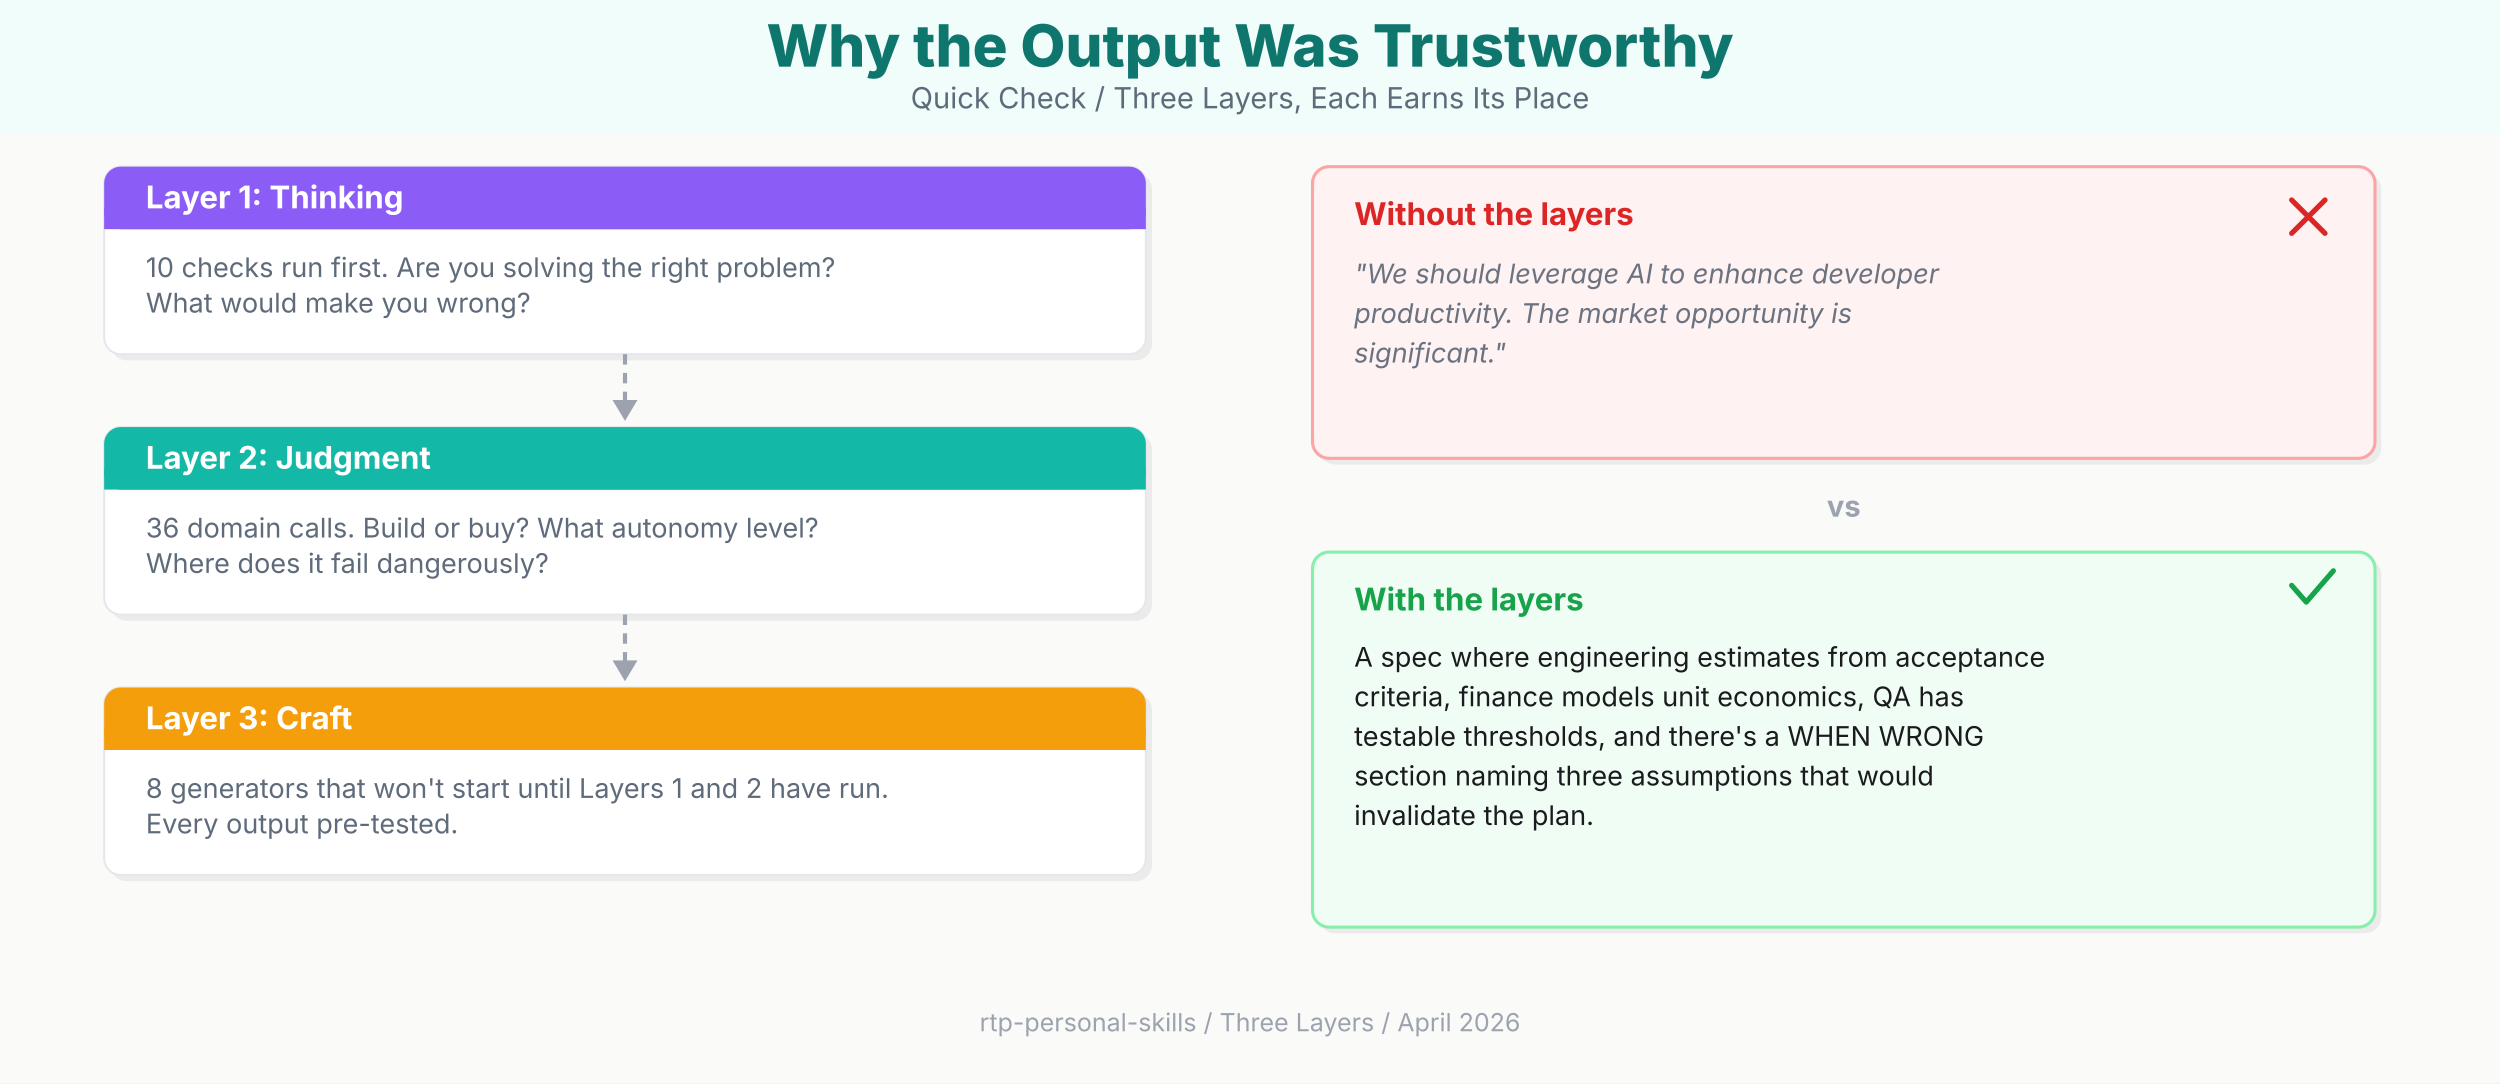
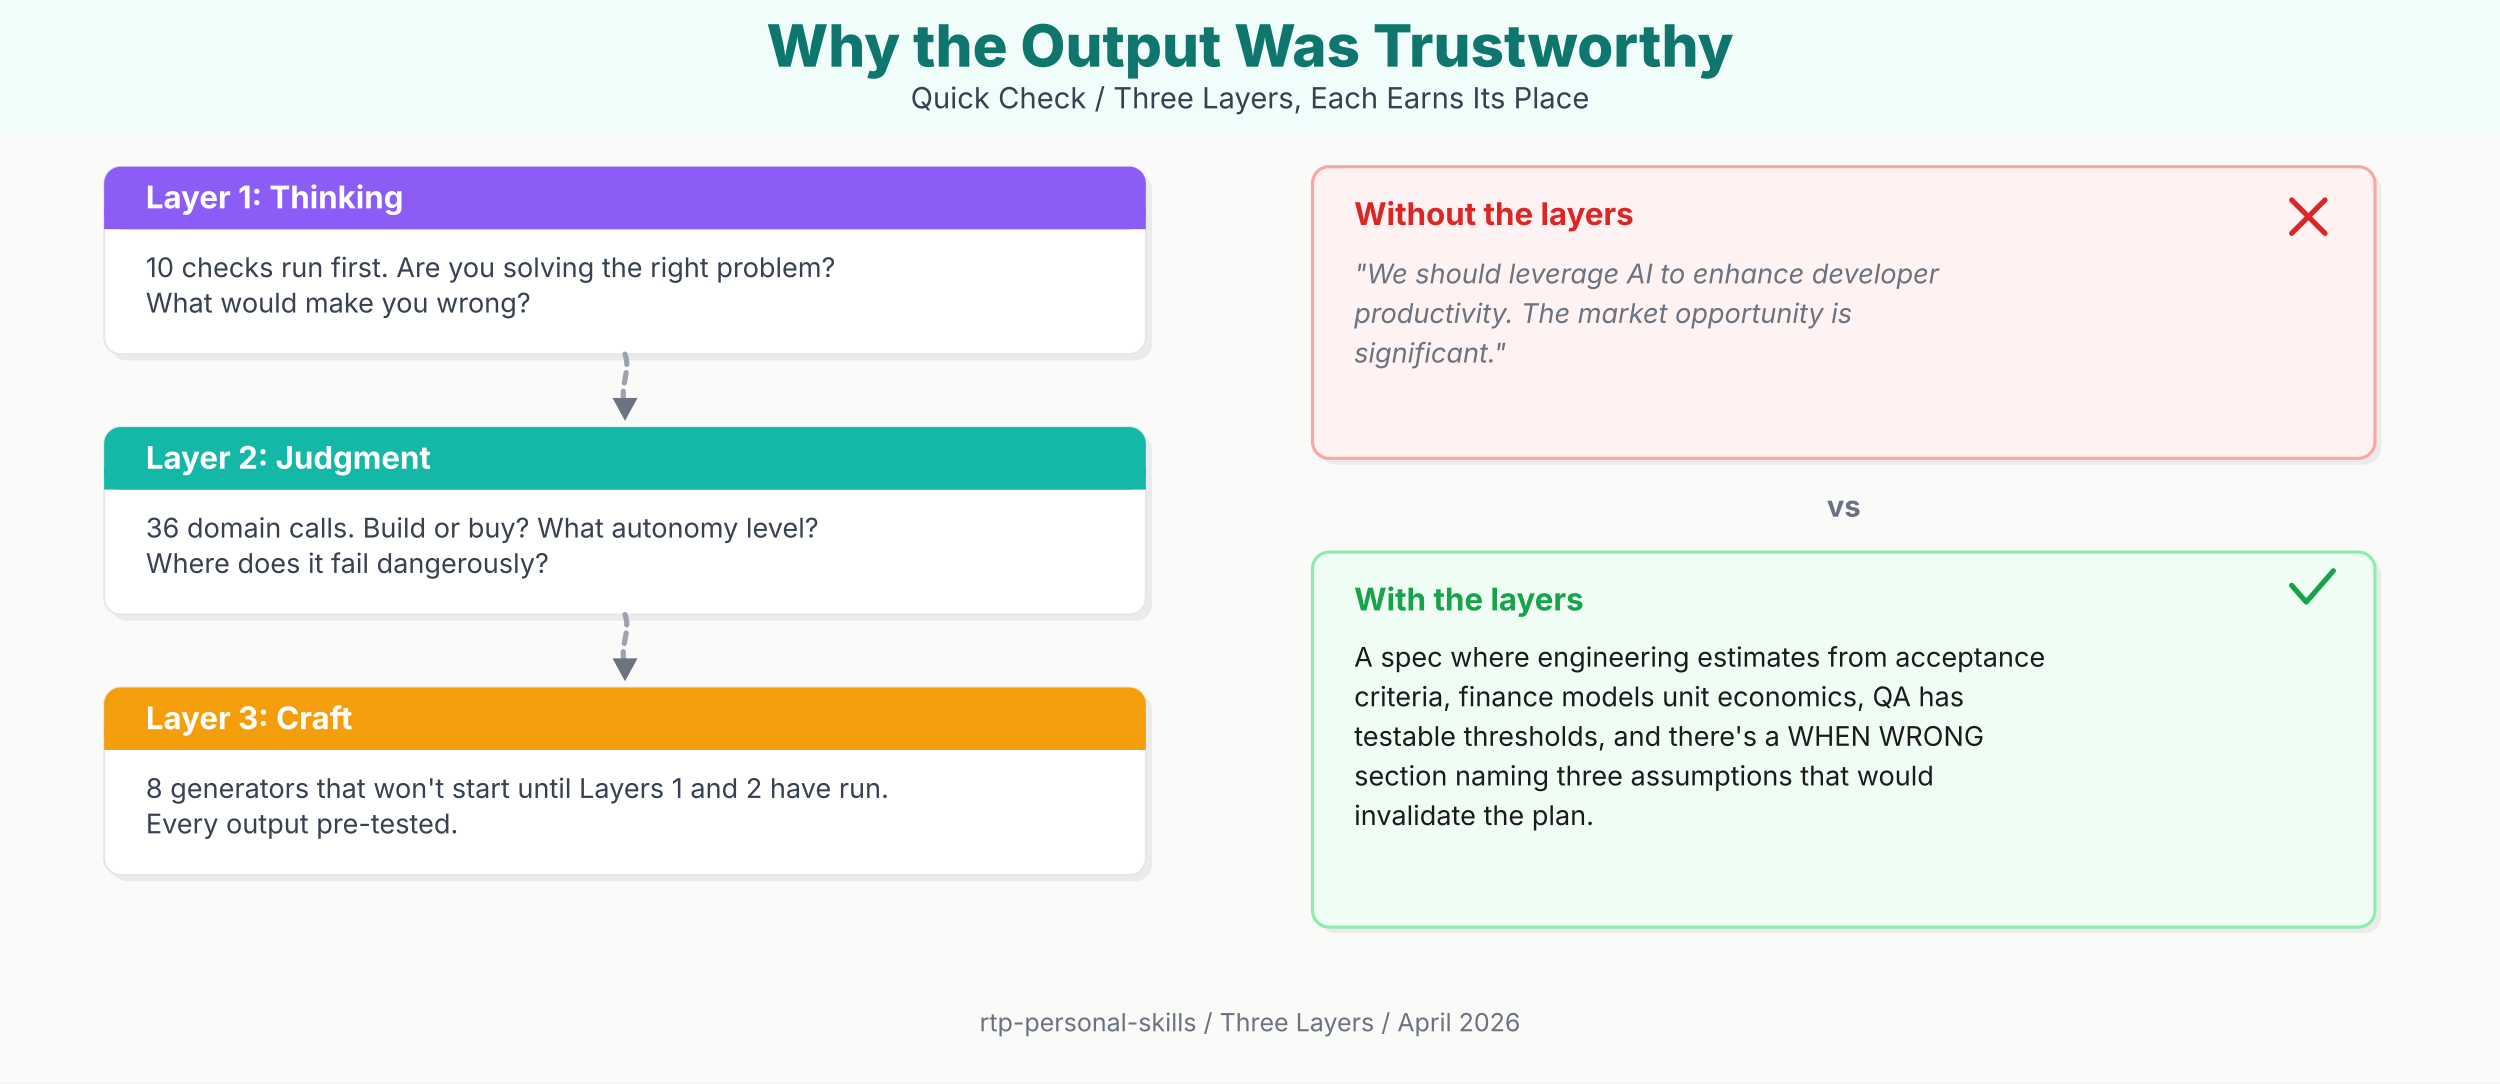
<svg xmlns="http://www.w3.org/2000/svg" viewBox="0 0 1200 520" width="1200" height="520">
  <rect x="0" y="0" width="1200" height="520" rx="0" fill="#FAFAF8" />
  <rect x="0" y="0" width="1200" height="64" fill="#F0FDFA" />
  <text x="600" y="32" text-anchor="middle" font-family="Inter, Segoe UI, sans-serif" font-size="28" font-weight="800" fill="#0F766E">Why the Output Was Trustworthy</text>
-   <text x="600" y="52" text-anchor="middle" font-family="Inter, Segoe UI, sans-serif" font-size="14" fill="#5F6B7A">Quick Check  /  Three Layers, Each Earns Its Place</text>
+   <text x="600" y="52" text-anchor="middle" font-family="Inter, Segoe UI, sans-serif" font-size="14" fill="#374151">Quick Check  /  Three Layers, Each Earns Its Place</text>
  <rect x="53" y="83" width="500" height="90" rx="8" fill="#D4D4D8" opacity="0.4" />
  <rect x="50" y="80" width="500" height="90" rx="8" fill="#FFFFFF" stroke="#E5E7EB" stroke-width="1" />
  <rect x="50" y="80" width="500" height="30" rx="8" fill="#8B5CF6" />
  <rect x="50" y="100" width="500" height="10" fill="#8B5CF6" />
  <text x="70" y="100" font-family="Inter, Segoe UI, sans-serif" font-size="15" font-weight="700" fill="#FFFFFF">Layer 1: Thinking</text>
-   <text x="70" y="133" font-family="Inter, Segoe UI, sans-serif" font-size="13" fill="#5F6B7A">10 checks run first. Are you solving the right problem?</text>
-   <text x="70" y="150" font-family="Inter, Segoe UI, sans-serif" font-size="13" fill="#5F6B7A">What would make you wrong?</text>
-   <line x1="300" y1="170" x2="300" y2="195" stroke="#9CA3AF" stroke-width="2" stroke-dasharray="5,4" />
-   <polygon points="294,192 300,202 306,192" fill="#9CA3AF" />
+   <text x="70" y="133" font-family="Inter, Segoe UI, sans-serif" font-size="13" fill="#374151">10 checks run first. Are you solving the right problem?</text>
+   <text x="70" y="150" font-family="Inter, Segoe UI, sans-serif" font-size="13" fill="#374151">What would make you wrong?</text>
+   <path d="M 300,170 C 303,178 297,186 300,194" stroke="#9CA3AF" stroke-width="2.5" stroke-dasharray="5,4" fill="none" stroke-linecap="round" />
+   <polygon points="294,191 300,202 306,191" fill="#6B7280" />
  <rect x="53" y="208" width="500" height="90" rx="8" fill="#D4D4D8" opacity="0.4" />
  <rect x="50" y="205" width="500" height="90" rx="8" fill="#FFFFFF" stroke="#E5E7EB" stroke-width="1" />
  <rect x="50" y="205" width="500" height="30" rx="8" fill="#14B8A6" />
  <rect x="50" y="225" width="500" height="10" fill="#14B8A6" />
  <text x="70" y="225" font-family="Inter, Segoe UI, sans-serif" font-size="15" font-weight="700" fill="#FFFFFF">Layer 2: Judgment</text>
-   <text x="70" y="258" font-family="Inter, Segoe UI, sans-serif" font-size="13" fill="#5F6B7A">36 domain calls. Build or buy? What autonomy level?</text>
-   <text x="70" y="275" font-family="Inter, Segoe UI, sans-serif" font-size="13" fill="#5F6B7A">Where does it fail dangerously?</text>
-   <line x1="300" y1="295" x2="300" y2="320" stroke="#9CA3AF" stroke-width="2" stroke-dasharray="5,4" />
-   <polygon points="294,317 300,327 306,317" fill="#9CA3AF" />
+   <text x="70" y="258" font-family="Inter, Segoe UI, sans-serif" font-size="13" fill="#374151">36 domain calls. Build or buy? What autonomy level?</text>
+   <text x="70" y="275" font-family="Inter, Segoe UI, sans-serif" font-size="13" fill="#374151">Where does it fail dangerously?</text>
+   <path d="M 300,295 C 303,303 297,311 300,319" stroke="#9CA3AF" stroke-width="2.5" stroke-dasharray="5,4" fill="none" stroke-linecap="round" />
+   <polygon points="294,316 300,327 306,316" fill="#6B7280" />
  <rect x="53" y="333" width="500" height="90" rx="8" fill="#D4D4D8" opacity="0.4" />
  <rect x="50" y="330" width="500" height="90" rx="8" fill="#FFFFFF" stroke="#E5E7EB" stroke-width="1" />
  <rect x="50" y="330" width="500" height="30" rx="8" fill="#F59E0B" />
  <rect x="50" y="350" width="500" height="10" fill="#F59E0B" />
  <text x="70" y="350" font-family="Inter, Segoe UI, sans-serif" font-size="15" font-weight="700" fill="#FFFFFF">Layer 3: Craft</text>
-   <text x="70" y="383" font-family="Inter, Segoe UI, sans-serif" font-size="13" fill="#5F6B7A">8 generators that won't start until Layers 1 and 2 have run.</text>
-   <text x="70" y="400" font-family="Inter, Segoe UI, sans-serif" font-size="13" fill="#5F6B7A">Every output pre-tested.</text>
+   <text x="70" y="383" font-family="Inter, Segoe UI, sans-serif" font-size="13" fill="#374151">8 generators that won't start until Layers 1 and 2 have run.</text>
+   <text x="70" y="400" font-family="Inter, Segoe UI, sans-serif" font-size="13" fill="#374151">Every output pre-tested.</text>
  <rect x="633" y="83" width="510" height="140" rx="8" fill="#D4D4D8" opacity="0.4" />
  <rect x="630" y="80" width="510" height="140" rx="8" fill="#FEF2F2" stroke="#FCA5A5" stroke-width="1.5" />
  <text x="650" y="108" font-family="Inter, Segoe UI, sans-serif" font-size="15" font-weight="700" fill="#DC2626">Without the layers</text>
  <text x="650" y="136" font-family="Inter, Segoe UI, sans-serif" font-size="13" font-style="italic" fill="#6B7280">"We should leverage AI to enhance developer</text>
  <text x="650" y="155" font-family="Inter, Segoe UI, sans-serif" font-size="13" font-style="italic" fill="#6B7280">productivity. The market opportunity is</text>
  <text x="650" y="174" font-family="Inter, Segoe UI, sans-serif" font-size="13" font-style="italic" fill="#6B7280">significant."</text>
  <line x1="1100" y1="96" x2="1116" y2="112" stroke="#DC2626" stroke-width="2.5" stroke-linecap="round" />
  <line x1="1116" y1="96" x2="1100" y2="112" stroke="#DC2626" stroke-width="2.5" stroke-linecap="round" />
-   <text x="885" y="248" text-anchor="middle" font-family="Inter, Segoe UI, sans-serif" font-size="14" font-weight="700" fill="#9CA3AF">vs</text>
+   <text x="885" y="248" text-anchor="middle" font-family="Inter, Segoe UI, sans-serif" font-size="14" font-weight="700" fill="#6B7280">vs</text>
  <rect x="633" y="268" width="510" height="180" rx="8" fill="#D4D4D8" opacity="0.4" />
  <rect x="630" y="265" width="510" height="180" rx="8" fill="#F0FDF4" stroke="#86EFAC" stroke-width="1.5" />
  <text x="650" y="293" font-family="Inter, Segoe UI, sans-serif" font-size="15" font-weight="700" fill="#16A34A">With the layers</text>
  <polyline points="1100,281 1107,289 1120,274" fill="none" stroke="#16A34A" stroke-width="2.5" stroke-linecap="round" stroke-linejoin="round" />
  <text x="650" y="320" font-family="Inter, Segoe UI, sans-serif" font-size="13" fill="#1B1B1F">A spec where engineering estimates from acceptance</text>
  <text x="650" y="339" font-family="Inter, Segoe UI, sans-serif" font-size="13" fill="#1B1B1F">criteria, finance models unit economics, QA has</text>
  <text x="650" y="358" font-family="Inter, Segoe UI, sans-serif" font-size="13" fill="#1B1B1F">testable thresholds, and there's a WHEN WRONG</text>
  <text x="650" y="377" font-family="Inter, Segoe UI, sans-serif" font-size="13" fill="#1B1B1F">section naming three assumptions that would</text>
  <text x="650" y="396" font-family="Inter, Segoe UI, sans-serif" font-size="13" fill="#1B1B1F">invalidate the plan.</text>
-   <text x="600" y="495" text-anchor="middle" font-family="Inter, Segoe UI, sans-serif" font-size="12" fill="#9CA3AF">rtp-personal-skills  /  Three Layers  /  April 2026</text>
+   <text x="600" y="495" text-anchor="middle" font-family="Inter, Segoe UI, sans-serif" font-size="12" fill="#6B7280">rtp-personal-skills  /  Three Layers  /  April 2026</text>
</svg>
